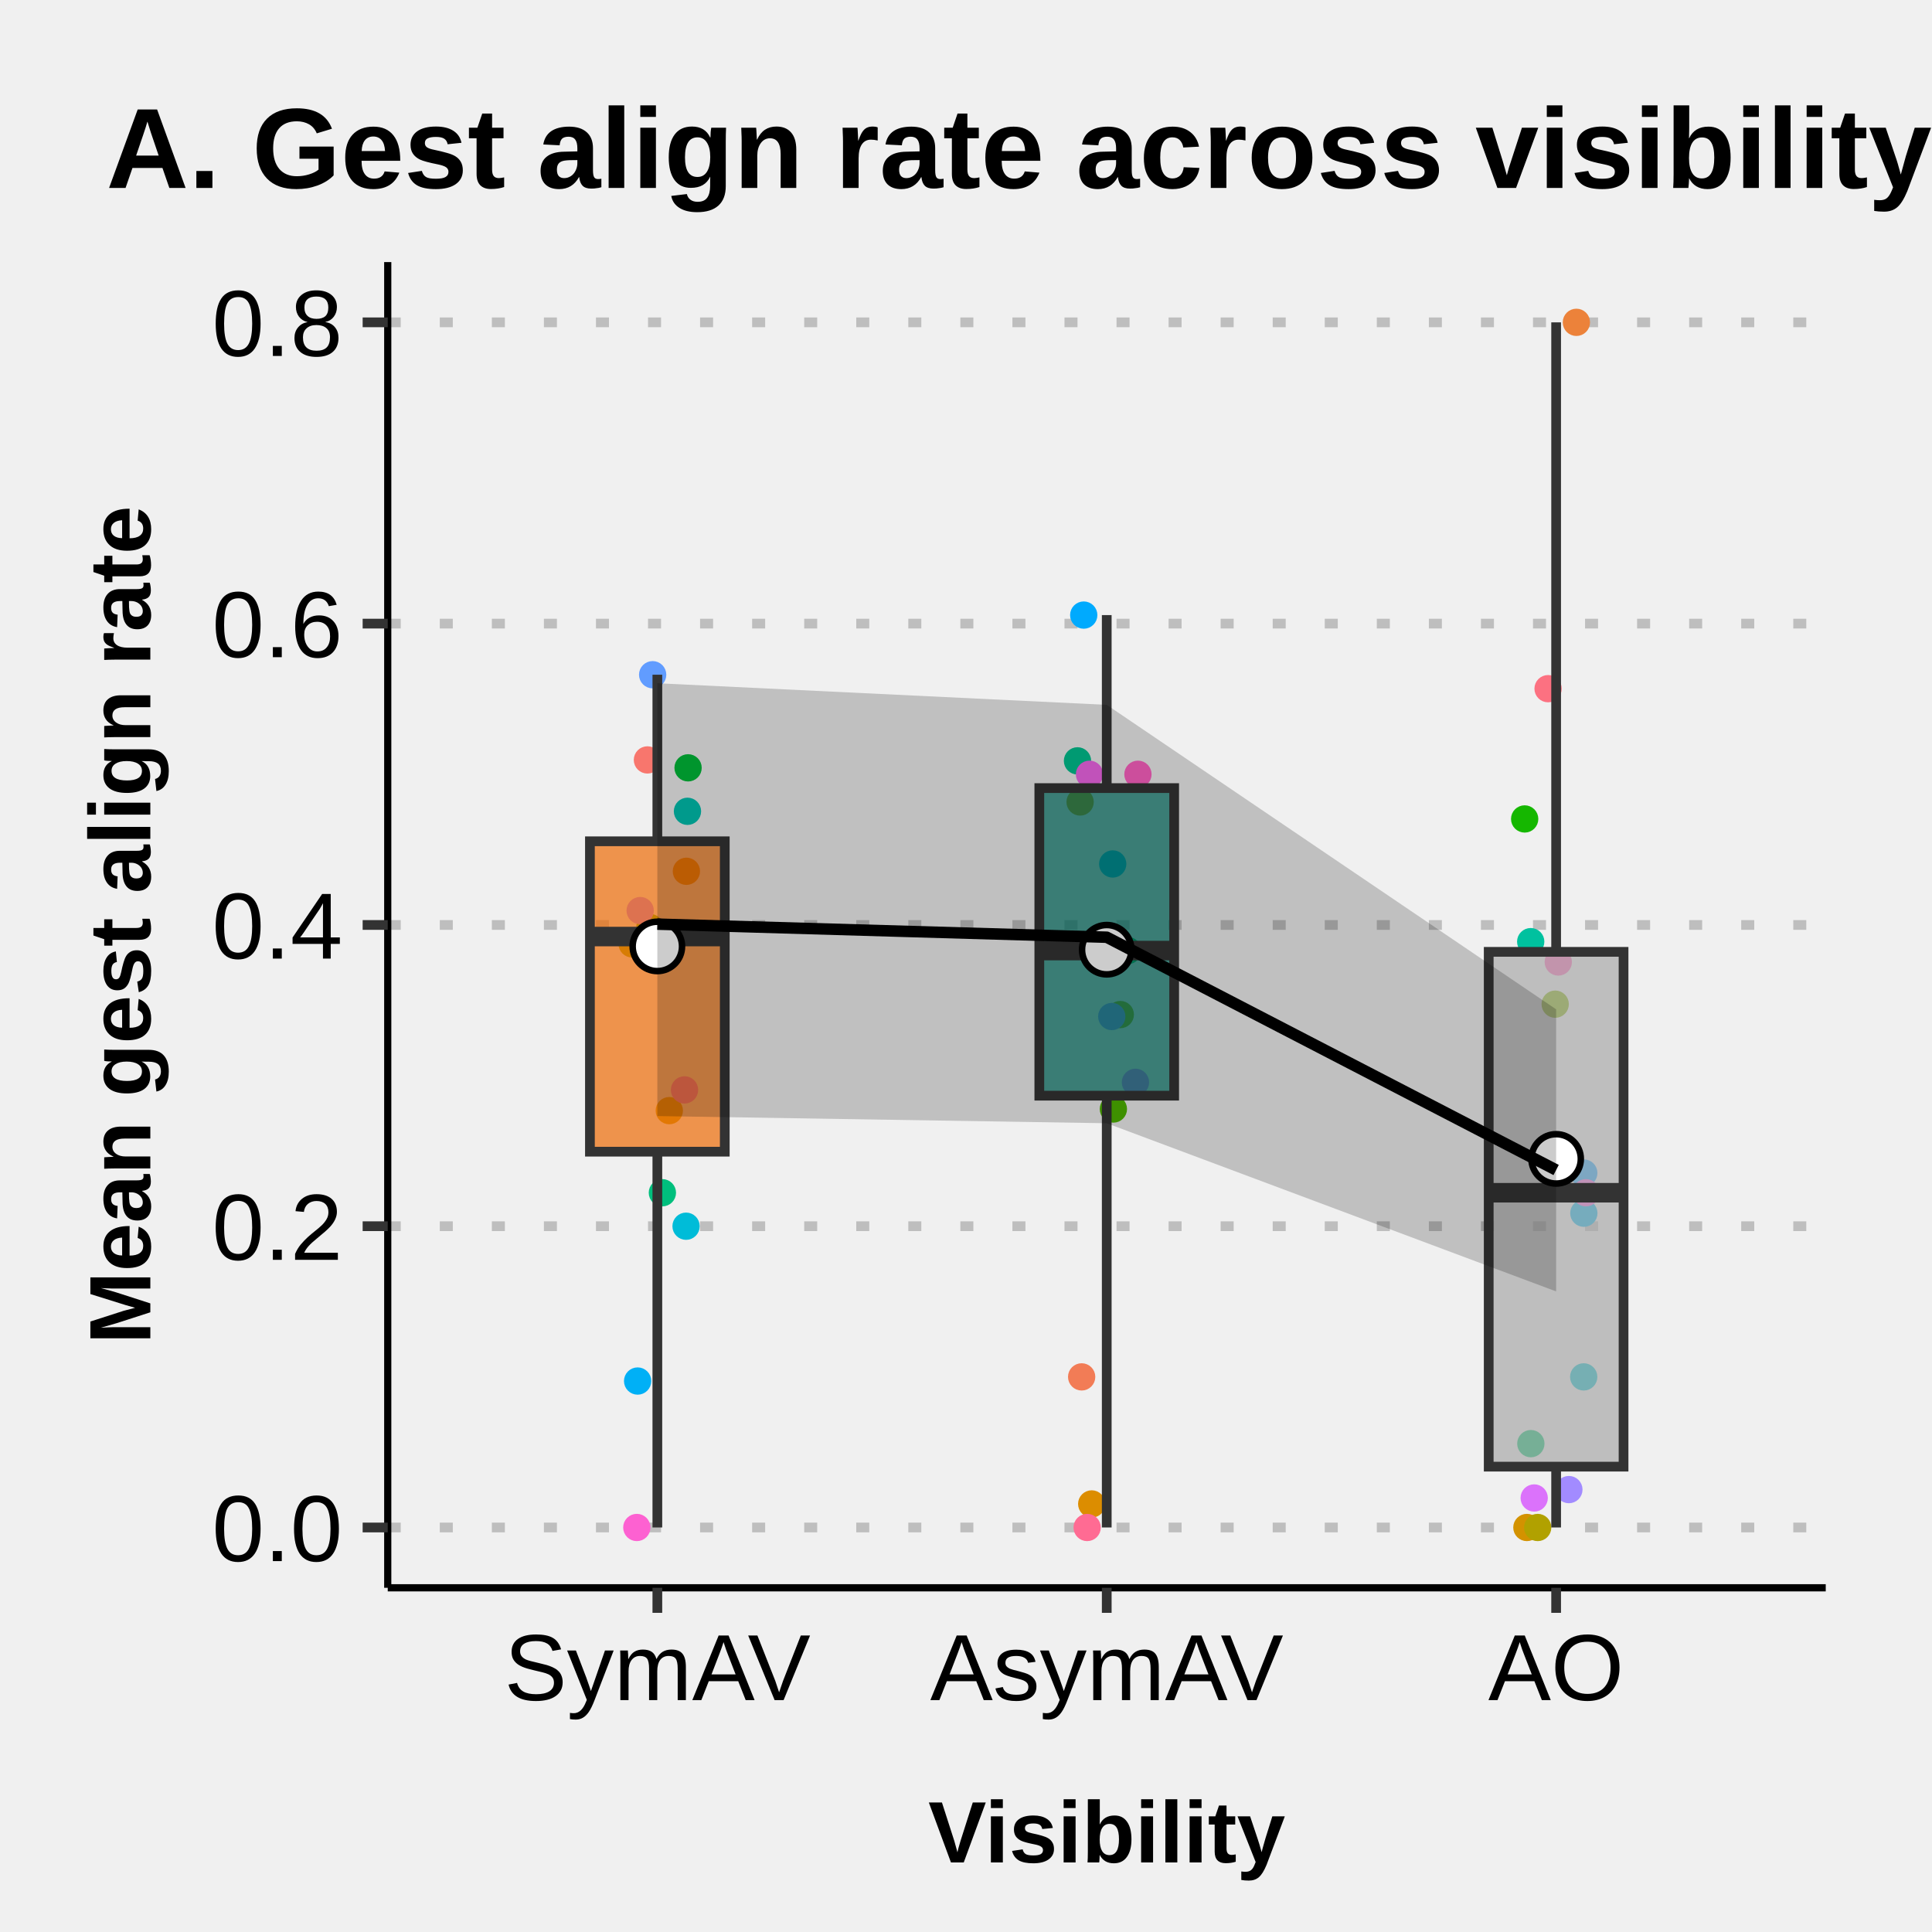
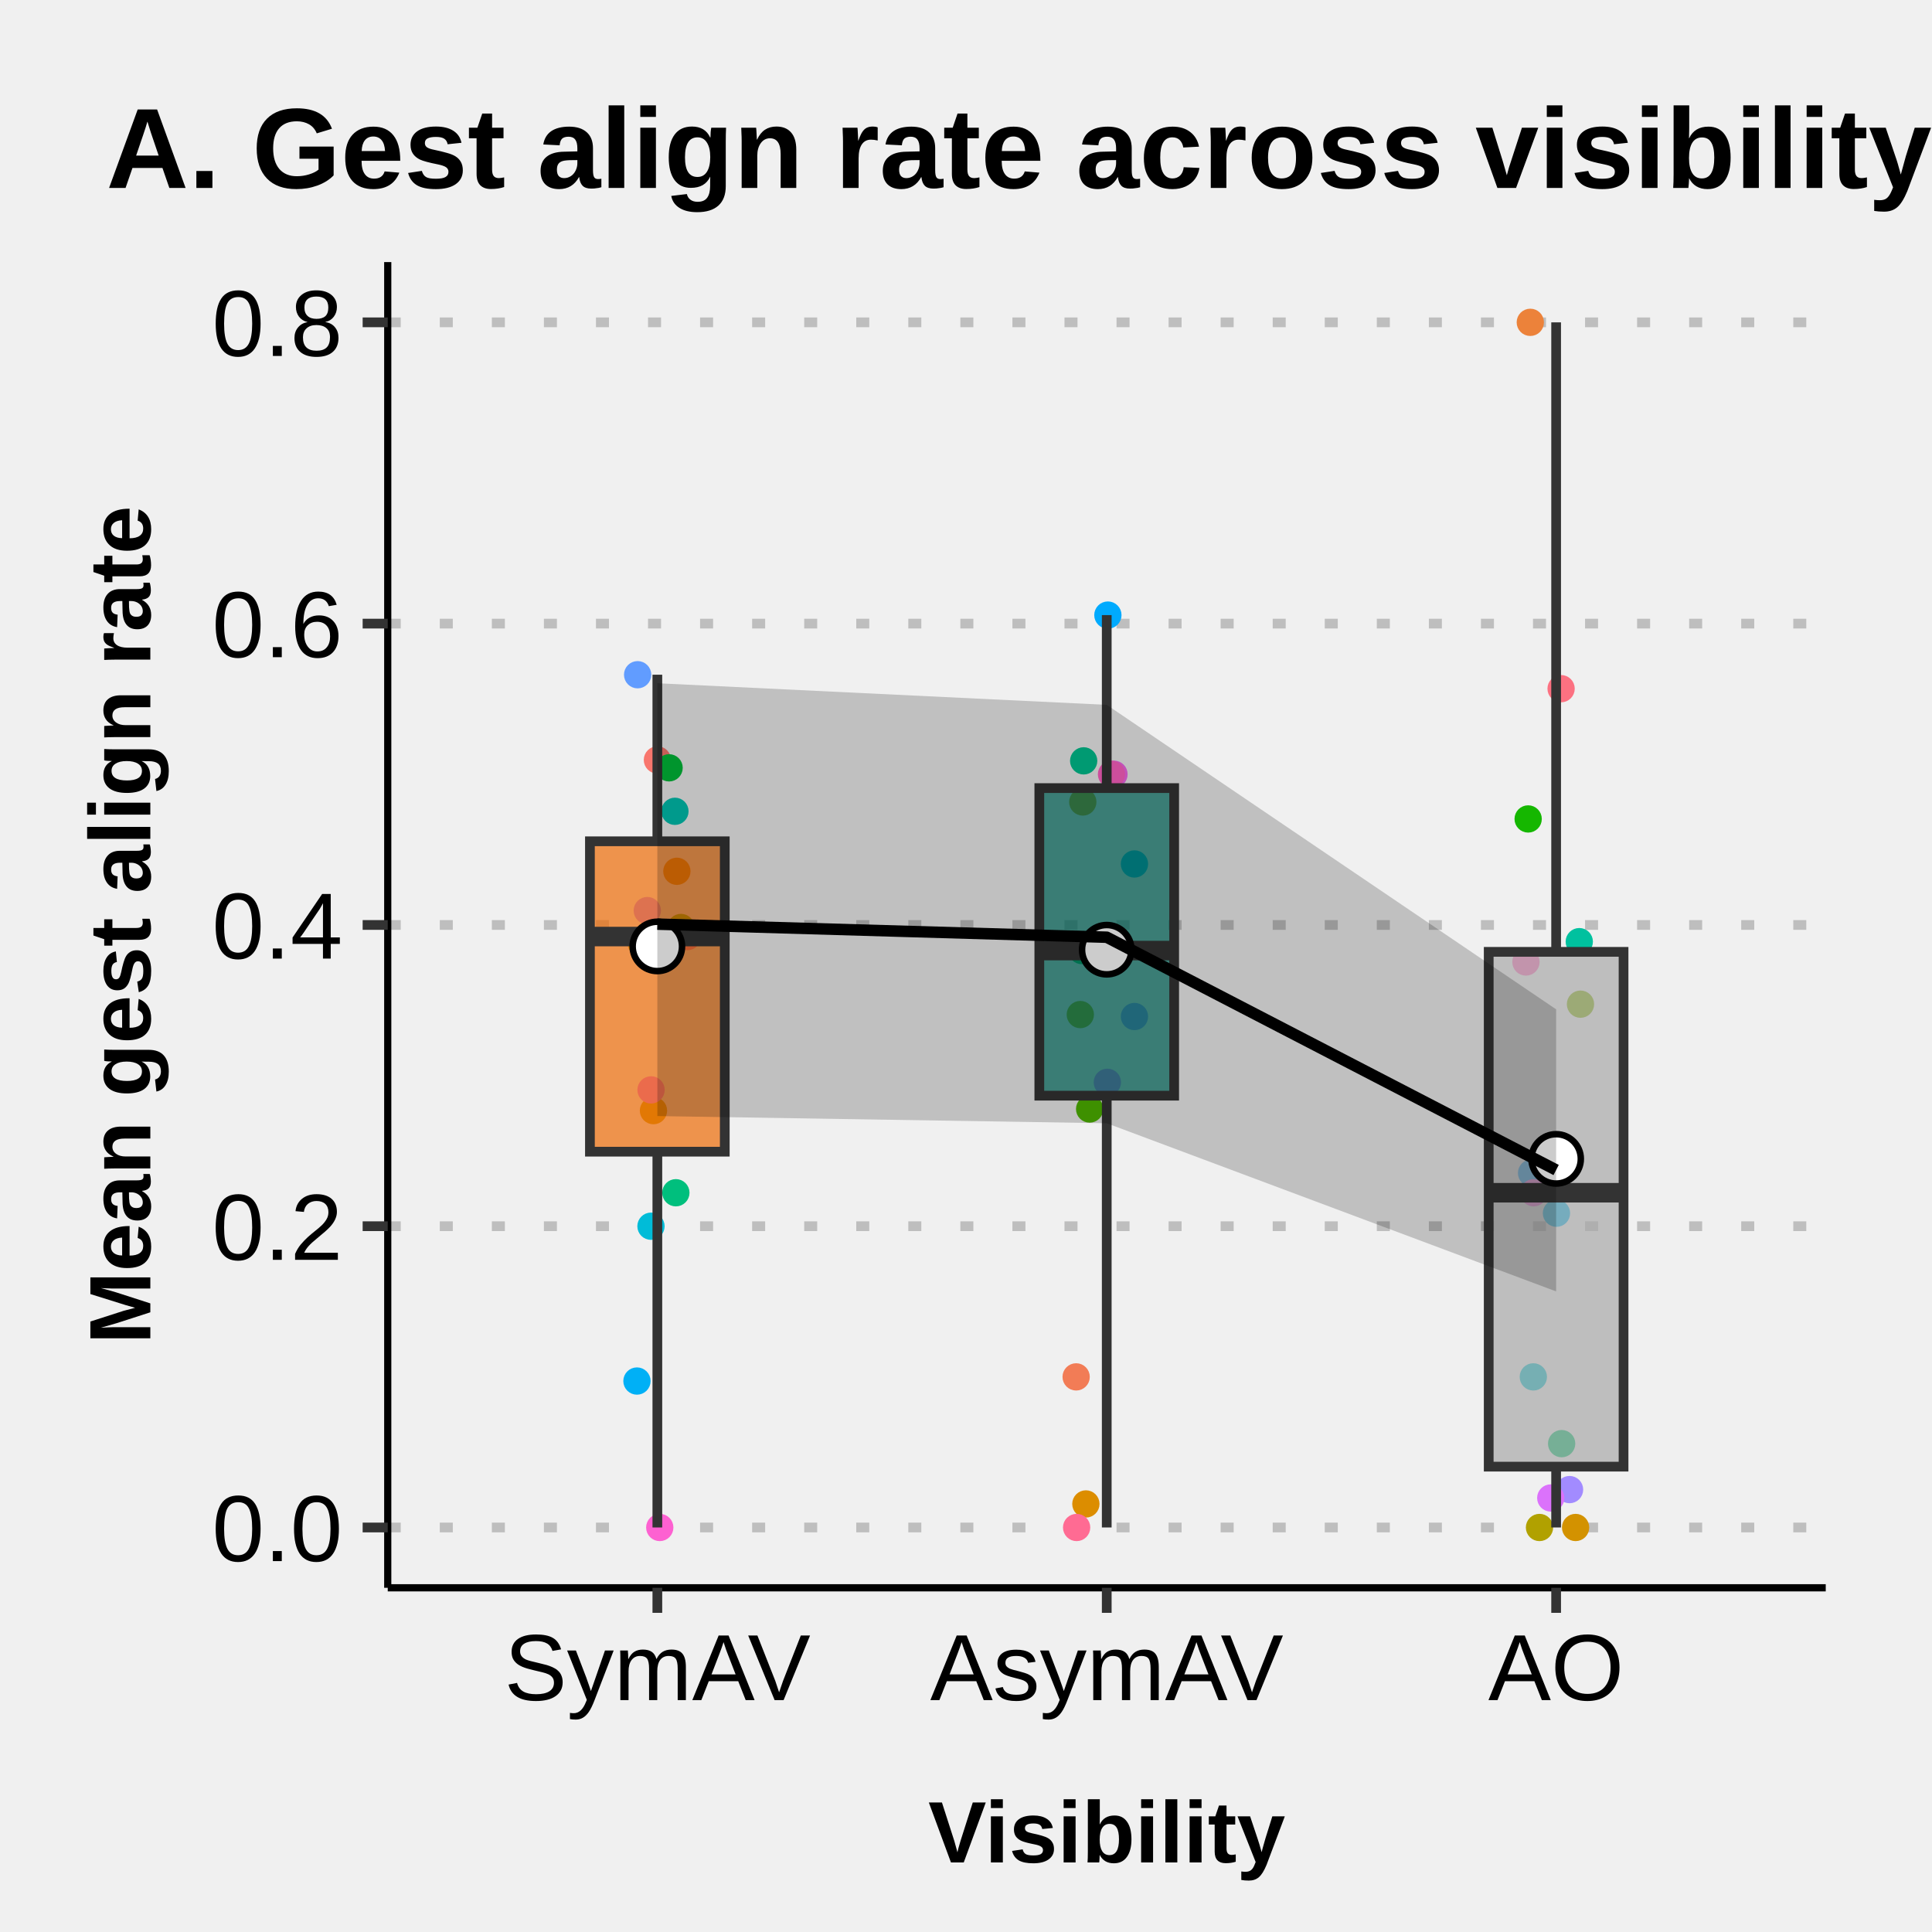
<svg xmlns="http://www.w3.org/2000/svg" width="288.00pt" height="288.00pt" viewBox="0 0 288.00 288.00">
  <g class="svglite">
    <defs>
      <style type="text/css">
    .svglite line, .svglite polyline, .svglite polygon, .svglite path, .svglite rect, .svglite circle {
      fill: none;
      stroke: #000000;
      stroke-linecap: round;
      stroke-linejoin: round;
      stroke-miterlimit: 10.00;
    }
    .svglite text {
      white-space: pre;
    }
    .svglite g.glyphgroup path {
      fill: inherit;
      stroke: none;
    }
  </style>
    </defs>
    <rect width="100%" height="100%" style="stroke: none; fill: none;" />
    <defs>
      <clipPath id="cpMC4wMHwyODguMDB8MC4wMHwyODguMDA=">
        <rect x="0.00" y="0.00" width="288.00" height="288.00" />
      </clipPath>
    </defs>
    <g clip-path="url(#cpMC4wMHwyODguMDB8MC4wMHwyODguMDA=)">
</g>
    <defs>
      <clipPath id="cpNTcuODB8MjcyLjE2fDM5LjA3fDIzNi42OQ==">
        <rect x="57.80" y="39.07" width="214.36" height="197.62" />
      </clipPath>
    </defs>
    <g clip-path="url(#cpNTcuODB8MjcyLjE2fDM5LjA3fDIzNi42OQ==)">
      <polyline points="57.80,227.70 272.16,227.70 " style="stroke-width: 1.45; stroke: #BEBEBE; stroke-dasharray: 1.94,5.82; stroke-linecap: butt;" />
      <polyline points="57.80,182.79 272.16,182.79 " style="stroke-width: 1.45; stroke: #BEBEBE; stroke-dasharray: 1.94,5.82; stroke-linecap: butt;" />
      <polyline points="57.80,137.88 272.16,137.88 " style="stroke-width: 1.45; stroke: #BEBEBE; stroke-dasharray: 1.94,5.82; stroke-linecap: butt;" />
      <polyline points="57.80,92.96 272.16,92.96 " style="stroke-width: 1.45; stroke: #BEBEBE; stroke-dasharray: 1.94,5.82; stroke-linecap: butt;" />
      <polyline points="57.80,48.05 272.16,48.05 " style="stroke-width: 1.45; stroke: #BEBEBE; stroke-dasharray: 1.94,5.82; stroke-linecap: butt;" />
-       <circle cx="96.51" cy="113.28" r="1.55" style="stroke-width: 0.97; stroke: #F8766D; fill: #F8766D;" />
-       <circle cx="161.24" cy="205.25" r="1.55" style="stroke-width: 0.97; stroke: #F27C56; fill: #F27C56;" />
-       <circle cx="234.99" cy="48.05" r="1.55" style="stroke-width: 0.97; stroke: #EC823A; fill: #EC823A;" />
-       <circle cx="102.32" cy="129.88" r="1.55" style="stroke-width: 0.97; stroke: #E58700; fill: #E58700;" />
-       <circle cx="162.74" cy="224.19" r="1.55" style="stroke-width: 0.97; stroke: #DC8D00; fill: #DC8D00;" />
-       <circle cx="227.61" cy="227.70" r="1.55" style="stroke-width: 0.97; stroke: #D39200; fill: #D39200;" />
-       <circle cx="99.77" cy="165.56" r="1.55" style="stroke-width: 0.97; stroke: #C99800; fill: #C99800;" />
-       <circle cx="161.01" cy="119.55" r="1.55" style="stroke-width: 0.97; stroke: #BD9C00; fill: #BD9C00;" />
-       <circle cx="229.22" cy="227.70" r="1.55" style="stroke-width: 0.97; stroke: #B1A100; fill: #B1A100;" />
-       <circle cx="94.23" cy="140.70" r="1.55" style="stroke-width: 0.97; stroke: #A3A500; fill: #A3A500;" />
-       <circle cx="167.00" cy="151.24" r="1.55" style="stroke-width: 0.97; stroke: #93AA00; fill: #93AA00;" />
-       <circle cx="231.83" cy="149.69" r="1.55" style="stroke-width: 0.97; stroke: #81AD00; fill: #81AD00;" />
-       <circle cx="96.87" cy="138.26" r="1.55" style="stroke-width: 0.97; stroke: #6BB100; fill: #6BB100;" />
-       <circle cx="165.97" cy="165.32" r="1.55" style="stroke-width: 0.97; stroke: #4EB400; fill: #4EB400;" />
-       <circle cx="227.28" cy="122.08" r="1.55" style="stroke-width: 0.97; stroke: #15B700; fill: #15B700;" />
-       <circle cx="102.57" cy="114.46" r="1.55" style="stroke-width: 0.97; stroke: #00BA38; fill: #00BA38;" />
-       <circle cx="168.11" cy="141.70" r="1.55" style="stroke-width: 0.97; stroke: #00BC54; fill: #00BC54;" />
-       <circle cx="228.20" cy="215.20" r="1.55" style="stroke-width: 0.97; stroke: #00BE6A; fill: #00BE6A;" />
-       <circle cx="98.74" cy="177.80" r="1.55" style="stroke-width: 0.97; stroke: #00BF7D; fill: #00BF7D;" />
-       <circle cx="160.62" cy="113.42" r="1.55" style="stroke-width: 0.97; stroke: #00C08F; fill: #00C08F;" />
-       <circle cx="228.18" cy="140.37" r="1.55" style="stroke-width: 0.97; stroke: #00C19F; fill: #00C19F;" />
-       <circle cx="102.48" cy="120.94" r="1.55" style="stroke-width: 0.97; stroke: #00C0AF; fill: #00C0AF;" />
-       <circle cx="166.67" cy="140.84" r="1.55" style="stroke-width: 0.97; stroke: #00C0BD; fill: #00C0BD;" />
-       <circle cx="236.08" cy="205.25" r="1.55" style="stroke-width: 0.97; stroke: #00BECB; fill: #00BECB;" />
-       <circle cx="102.27" cy="182.79" r="1.55" style="stroke-width: 0.97; stroke: #00BCD8; fill: #00BCD8;" />
-       <circle cx="165.87" cy="128.79" r="1.55" style="stroke-width: 0.97; stroke: #00B9E3; fill: #00B9E3;" />
-       <circle cx="236.10" cy="180.85" r="1.55" style="stroke-width: 0.97; stroke: #00B5EE; fill: #00B5EE;" />
-       <circle cx="95.05" cy="205.87" r="1.55" style="stroke-width: 0.97; stroke: #00B0F6; fill: #00B0F6;" />
-       <circle cx="161.55" cy="91.69" r="1.55" style="stroke-width: 0.97; stroke: #00AAFE; fill: #00AAFE;" />
-       <circle cx="236.09" cy="174.86" r="1.55" style="stroke-width: 0.97; stroke: #18A3FF; fill: #18A3FF;" />
-       <circle cx="97.29" cy="100.58" r="1.55" style="stroke-width: 0.97; stroke: #619CFF; fill: #619CFF;" />
-       <circle cx="165.73" cy="151.53" r="1.55" style="stroke-width: 0.97; stroke: #8694FF; fill: #8694FF;" />
-       <circle cx="233.87" cy="222.05" r="1.55" style="stroke-width: 0.97; stroke: #A28BFF; fill: #A28BFF;" />
-       <circle cx="95.43" cy="135.74" r="1.55" style="stroke-width: 0.97; stroke: #B983FF; fill: #B983FF;" />
-       <circle cx="169.26" cy="161.34" r="1.55" style="stroke-width: 0.97; stroke: #CB7AFF; fill: #CB7AFF;" />
-       <circle cx="228.70" cy="223.30" r="1.55" style="stroke-width: 0.97; stroke: #DB72FB; fill: #DB72FB;" />
-       <circle cx="102.04" cy="162.47" r="1.55" style="stroke-width: 0.97; stroke: #E76BF3; fill: #E76BF3;" />
-       <circle cx="162.41" cy="115.42" r="1.55" style="stroke-width: 0.97; stroke: #F166E9; fill: #F166E9;" />
-       <circle cx="236.41" cy="177.80" r="1.55" style="stroke-width: 0.97; stroke: #F862DE; fill: #F862DE;" />
-       <circle cx="94.93" cy="227.70" r="1.55" style="stroke-width: 0.97; stroke: #FD61D1; fill: #FD61D1;" />
-       <circle cx="169.63" cy="115.42" r="1.55" style="stroke-width: 0.97; stroke: #FF61C3; fill: #FF61C3;" />
-       <circle cx="232.29" cy="143.40" r="1.55" style="stroke-width: 0.97; stroke: #FF63B4; fill: #FF63B4;" />
-       <circle cx="98.73" cy="139.61" r="1.55" style="stroke-width: 0.97; stroke: #FF67A4; fill: #FF67A4;" />
-       <circle cx="162.06" cy="227.70" r="1.55" style="stroke-width: 0.97; stroke: #FF6B93; fill: #FF6B93;" />
-       <circle cx="230.77" cy="102.66" r="1.55" style="stroke-width: 0.97; stroke: #FC7181; fill: #FC7181;" />
+       <circle cx="98.00" cy="113.28" r="1.55" style="stroke-width: 0.97; stroke: #F8766D; fill: #F8766D;" />
+       <circle cx="160.42" cy="205.25" r="1.55" style="stroke-width: 0.97; stroke: #F27C56; fill: #F27C56;" />
+       <circle cx="228.12" cy="48.05" r="1.55" style="stroke-width: 0.97; stroke: #EC823A; fill: #EC823A;" />
+       <circle cx="100.90" cy="129.88" r="1.55" style="stroke-width: 0.97; stroke: #E58700; fill: #E58700;" />
+       <circle cx="161.87" cy="224.19" r="1.55" style="stroke-width: 0.97; stroke: #DC8D00; fill: #DC8D00;" />
+       <circle cx="234.87" cy="227.70" r="1.55" style="stroke-width: 0.97; stroke: #D39200; fill: #D39200;" />
+       <circle cx="97.41" cy="165.56" r="1.55" style="stroke-width: 0.97; stroke: #C99800; fill: #C99800;" />
+       <circle cx="161.41" cy="119.55" r="1.55" style="stroke-width: 0.97; stroke: #BD9C00; fill: #BD9C00;" />
+       <circle cx="229.49" cy="227.70" r="1.55" style="stroke-width: 0.97; stroke: #B1A100; fill: #B1A100;" />
+       <circle cx="95.63" cy="140.70" r="1.55" style="stroke-width: 0.97; stroke: #A3A500; fill: #A3A500;" />
+       <circle cx="161.04" cy="151.24" r="1.55" style="stroke-width: 0.97; stroke: #93AA00; fill: #93AA00;" />
+       <circle cx="235.60" cy="149.69" r="1.55" style="stroke-width: 0.97; stroke: #81AD00; fill: #81AD00;" />
+       <circle cx="101.51" cy="138.26" r="1.55" style="stroke-width: 0.97; stroke: #6BB100; fill: #6BB100;" />
+       <circle cx="162.43" cy="165.32" r="1.55" style="stroke-width: 0.97; stroke: #4EB400; fill: #4EB400;" />
+       <circle cx="227.80" cy="122.08" r="1.55" style="stroke-width: 0.97; stroke: #15B700; fill: #15B700;" />
+       <circle cx="99.74" cy="114.46" r="1.55" style="stroke-width: 0.97; stroke: #00BA38; fill: #00BA38;" />
+       <circle cx="161.28" cy="141.70" r="1.55" style="stroke-width: 0.97; stroke: #00BC54; fill: #00BC54;" />
+       <circle cx="232.79" cy="215.20" r="1.55" style="stroke-width: 0.97; stroke: #00BE6A; fill: #00BE6A;" />
+       <circle cx="100.75" cy="177.80" r="1.55" style="stroke-width: 0.97; stroke: #00BF7D; fill: #00BF7D;" />
+       <circle cx="161.54" cy="113.42" r="1.55" style="stroke-width: 0.97; stroke: #00C08F; fill: #00C08F;" />
+       <circle cx="235.42" cy="140.37" r="1.55" style="stroke-width: 0.97; stroke: #00C19F; fill: #00C19F;" />
+       <circle cx="100.61" cy="120.94" r="1.55" style="stroke-width: 0.97; stroke: #00C0AF; fill: #00C0AF;" />
+       <circle cx="165.77" cy="140.84" r="1.55" style="stroke-width: 0.97; stroke: #00C0BD; fill: #00C0BD;" />
+       <circle cx="228.57" cy="205.25" r="1.55" style="stroke-width: 0.97; stroke: #00BECB; fill: #00BECB;" />
+       <circle cx="97.04" cy="182.79" r="1.55" style="stroke-width: 0.97; stroke: #00BCD8; fill: #00BCD8;" />
+       <circle cx="169.11" cy="128.79" r="1.55" style="stroke-width: 0.97; stroke: #00B9E3; fill: #00B9E3;" />
+       <circle cx="232.02" cy="180.85" r="1.55" style="stroke-width: 0.97; stroke: #00B5EE; fill: #00B5EE;" />
+       <circle cx="94.95" cy="205.87" r="1.55" style="stroke-width: 0.97; stroke: #00B0F6; fill: #00B0F6;" />
+       <circle cx="165.15" cy="91.69" r="1.55" style="stroke-width: 0.97; stroke: #00AAFE; fill: #00AAFE;" />
+       <circle cx="228.31" cy="174.86" r="1.55" style="stroke-width: 0.97; stroke: #18A3FF; fill: #18A3FF;" />
+       <circle cx="95.05" cy="100.58" r="1.55" style="stroke-width: 0.97; stroke: #619CFF; fill: #619CFF;" />
+       <circle cx="169.11" cy="151.53" r="1.55" style="stroke-width: 0.97; stroke: #8694FF; fill: #8694FF;" />
+       <circle cx="233.97" cy="222.05" r="1.55" style="stroke-width: 0.97; stroke: #A28BFF; fill: #A28BFF;" />
+       <circle cx="96.49" cy="135.74" r="1.55" style="stroke-width: 0.97; stroke: #B983FF; fill: #B983FF;" />
+       <circle cx="165.07" cy="161.34" r="1.55" style="stroke-width: 0.97; stroke: #CB7AFF; fill: #CB7AFF;" />
+       <circle cx="231.17" cy="223.30" r="1.55" style="stroke-width: 0.97; stroke: #DB72FB; fill: #DB72FB;" />
+       <circle cx="97.05" cy="162.47" r="1.55" style="stroke-width: 0.97; stroke: #E76BF3; fill: #E76BF3;" />
+       <circle cx="166.06" cy="115.42" r="1.55" style="stroke-width: 0.97; stroke: #F166E9; fill: #F166E9;" />
+       <circle cx="228.62" cy="177.80" r="1.55" style="stroke-width: 0.97; stroke: #F862DE; fill: #F862DE;" />
+       <circle cx="98.35" cy="227.70" r="1.55" style="stroke-width: 0.97; stroke: #FD61D1; fill: #FD61D1;" />
+       <circle cx="165.69" cy="115.42" r="1.55" style="stroke-width: 0.97; stroke: #FF61C3; fill: #FF61C3;" />
+       <circle cx="227.47" cy="143.40" r="1.55" style="stroke-width: 0.97; stroke: #FF63B4; fill: #FF63B4;" />
+       <circle cx="102.47" cy="139.61" r="1.55" style="stroke-width: 0.97; stroke: #FF67A4; fill: #FF67A4;" />
+       <circle cx="160.49" cy="227.70" r="1.55" style="stroke-width: 0.97; stroke: #FF6B93; fill: #FF6B93;" />
+       <circle cx="232.71" cy="102.66" r="1.55" style="stroke-width: 0.97; stroke: #FC7181; fill: #FC7181;" />
      <line x1="97.99" y1="125.41" x2="97.99" y2="100.58" style="stroke-width: 1.45; stroke: #333333; stroke-linecap: butt;" />
      <line x1="97.99" y1="171.68" x2="97.99" y2="227.70" style="stroke-width: 1.45; stroke: #333333; stroke-linecap: butt;" />
      <polygon points="87.94,125.41 87.94,171.68 108.04,171.68 108.04,125.41 87.94,125.41 " style="stroke-width: 1.45; stroke: #333333; stroke-linecap: butt; stroke-linejoin: miter; fill: #ED6B06; fill-opacity: 0.70;" />
      <line x1="87.94" y1="139.61" x2="108.04" y2="139.61" style="stroke-width: 2.91; stroke: #333333; stroke-linecap: butt; stroke-linejoin: miter;" />
      <line x1="164.98" y1="117.48" x2="164.98" y2="91.69" style="stroke-width: 1.45; stroke: #333333; stroke-linecap: butt;" />
      <line x1="164.98" y1="163.33" x2="164.98" y2="227.70" style="stroke-width: 1.45; stroke: #333333; stroke-linecap: butt;" />
      <polygon points="154.93,117.48 154.93,163.33 175.03,163.33 175.03,117.48 154.93,117.48 " style="stroke-width: 1.45; stroke: #333333; stroke-linecap: butt; stroke-linejoin: miter; fill: #00786A; fill-opacity: 0.70;" />
      <line x1="154.93" y1="141.70" x2="175.03" y2="141.70" style="stroke-width: 2.91; stroke: #333333; stroke-linecap: butt; stroke-linejoin: miter;" />
      <line x1="231.97" y1="141.89" x2="231.97" y2="48.05" style="stroke-width: 1.45; stroke: #333333; stroke-linecap: butt;" />
      <line x1="231.97" y1="218.63" x2="231.97" y2="227.70" style="stroke-width: 1.45; stroke: #333333; stroke-linecap: butt;" />
      <polygon points="221.92,141.89 221.92,218.63 242.02,218.63 242.02,141.89 221.92,141.89 " style="stroke-width: 1.45; stroke: #333333; stroke-linecap: butt; stroke-linejoin: miter; fill: #A9A9A9; fill-opacity: 0.70;" />
      <line x1="221.92" y1="177.80" x2="242.02" y2="177.80" style="stroke-width: 2.91; stroke: #333333; stroke-linecap: butt; stroke-linejoin: miter;" />
      <circle cx="97.99" cy="141.08" r="3.68" style="stroke-width: 0.97; fill: #FFFFFF;" />
      <circle cx="164.98" cy="141.57" r="3.68" style="stroke-width: 0.97; fill: #FFFFFF;" />
      <circle cx="231.97" cy="172.75" r="3.68" style="stroke-width: 0.97; fill: #FFFFFF;" />
      <polygon points="97.99,101.85 164.98,105.07 231.97,150.46 231.97,192.51 164.98,167.44 97.99,166.37 " style="stroke-width: 0.00; stroke: none; stroke-linecap: butt; fill: #000000; fill-opacity: 0.20;" />
      <polyline points="97.99,101.85 164.98,105.07 231.97,150.46 " style="stroke-width: 1.45; stroke: none; stroke-linecap: butt;" />
      <polyline points="231.97,192.51 164.98,167.44 97.99,166.37 " style="stroke-width: 1.45; stroke: none; stroke-linecap: butt;" />
      <polyline points="97.99,137.76 164.98,139.71 231.97,174.41 " style="stroke-width: 1.71; stroke-linecap: butt;" />
    </g>
    <g clip-path="url(#cpMC4wMHwyODguMDB8MC4wMHwyODguMDA=)">
      <polyline points="57.80,236.69 57.80,39.07 " style="stroke-width: 1.07; stroke-linecap: butt;" />
      <text x="51.07" y="232.71" text-anchor="end" style="font-size: 14.00px; font-family: &quot;Arial&quot;;" textLength="19.45px" lengthAdjust="spacingAndGlyphs">0.0</text>
      <text x="51.07" y="187.80" text-anchor="end" style="font-size: 14.00px; font-family: &quot;Arial&quot;;" textLength="19.45px" lengthAdjust="spacingAndGlyphs">0.2</text>
      <text x="51.07" y="142.89" text-anchor="end" style="font-size: 14.00px; font-family: &quot;Arial&quot;;" textLength="19.45px" lengthAdjust="spacingAndGlyphs">0.4</text>
      <text x="51.07" y="97.97" text-anchor="end" style="font-size: 14.00px; font-family: &quot;Arial&quot;;" textLength="19.45px" lengthAdjust="spacingAndGlyphs">0.6</text>
      <text x="51.07" y="53.06" text-anchor="end" style="font-size: 14.00px; font-family: &quot;Arial&quot;;" textLength="19.45px" lengthAdjust="spacingAndGlyphs">0.8</text>
      <polyline points="54.06,227.70 57.80,227.70 " style="stroke-width: 1.45; stroke: #333333; stroke-linecap: butt;" />
      <polyline points="54.06,182.79 57.80,182.79 " style="stroke-width: 1.45; stroke: #333333; stroke-linecap: butt;" />
      <polyline points="54.06,137.88 57.80,137.88 " style="stroke-width: 1.45; stroke: #333333; stroke-linecap: butt;" />
      <polyline points="54.06,92.96 57.80,92.96 " style="stroke-width: 1.45; stroke: #333333; stroke-linecap: butt;" />
      <polyline points="54.06,48.05 57.80,48.05 " style="stroke-width: 1.45; stroke: #333333; stroke-linecap: butt;" />
      <polyline points="57.80,236.69 272.16,236.69 " style="stroke-width: 1.07; stroke-linecap: butt;" />
      <polyline points="97.99,240.42 97.99,236.69 " style="stroke-width: 1.45; stroke: #333333; stroke-linecap: butt;" />
      <polyline points="164.98,240.42 164.98,236.69 " style="stroke-width: 1.45; stroke: #333333; stroke-linecap: butt;" />
      <polyline points="231.97,240.42 231.97,236.69 " style="stroke-width: 1.45; stroke: #333333; stroke-linecap: butt;" />
      <text x="97.99" y="253.43" text-anchor="middle" style="font-size: 14.00px; font-family: &quot;Arial&quot;;" textLength="45.66px" lengthAdjust="spacingAndGlyphs">SymAV</text>
      <text x="164.98" y="253.43" text-anchor="middle" style="font-size: 14.00px; font-family: &quot;Arial&quot;;" textLength="52.66px" lengthAdjust="spacingAndGlyphs">AsymAV</text>
      <text x="231.97" y="253.43" text-anchor="middle" style="font-size: 14.00px; font-family: &quot;Arial&quot;;" textLength="20.23px" lengthAdjust="spacingAndGlyphs">AO</text>
      <text x="164.98" y="277.63" text-anchor="middle" style="font-size: 13.00px; font-weight: bold; font-family: &quot;Arial&quot;;" textLength="53.22px" lengthAdjust="spacingAndGlyphs">Visibility</text>
      <text transform="translate(22.41,137.88) rotate(-90)" text-anchor="middle" style="font-size: 13.00px; font-weight: bold; font-family: &quot;Arial&quot;;" textLength="124.98px" lengthAdjust="spacingAndGlyphs">Mean gest align rate</text>
      <text x="15.84" y="28.02" style="font-size: 17.00px; font-weight: bold; font-family: &quot;Arial&quot;;" textLength="272.03px" lengthAdjust="spacingAndGlyphs">A. Gest align rate across visibility</text>
    </g>
  </g>
</svg>
